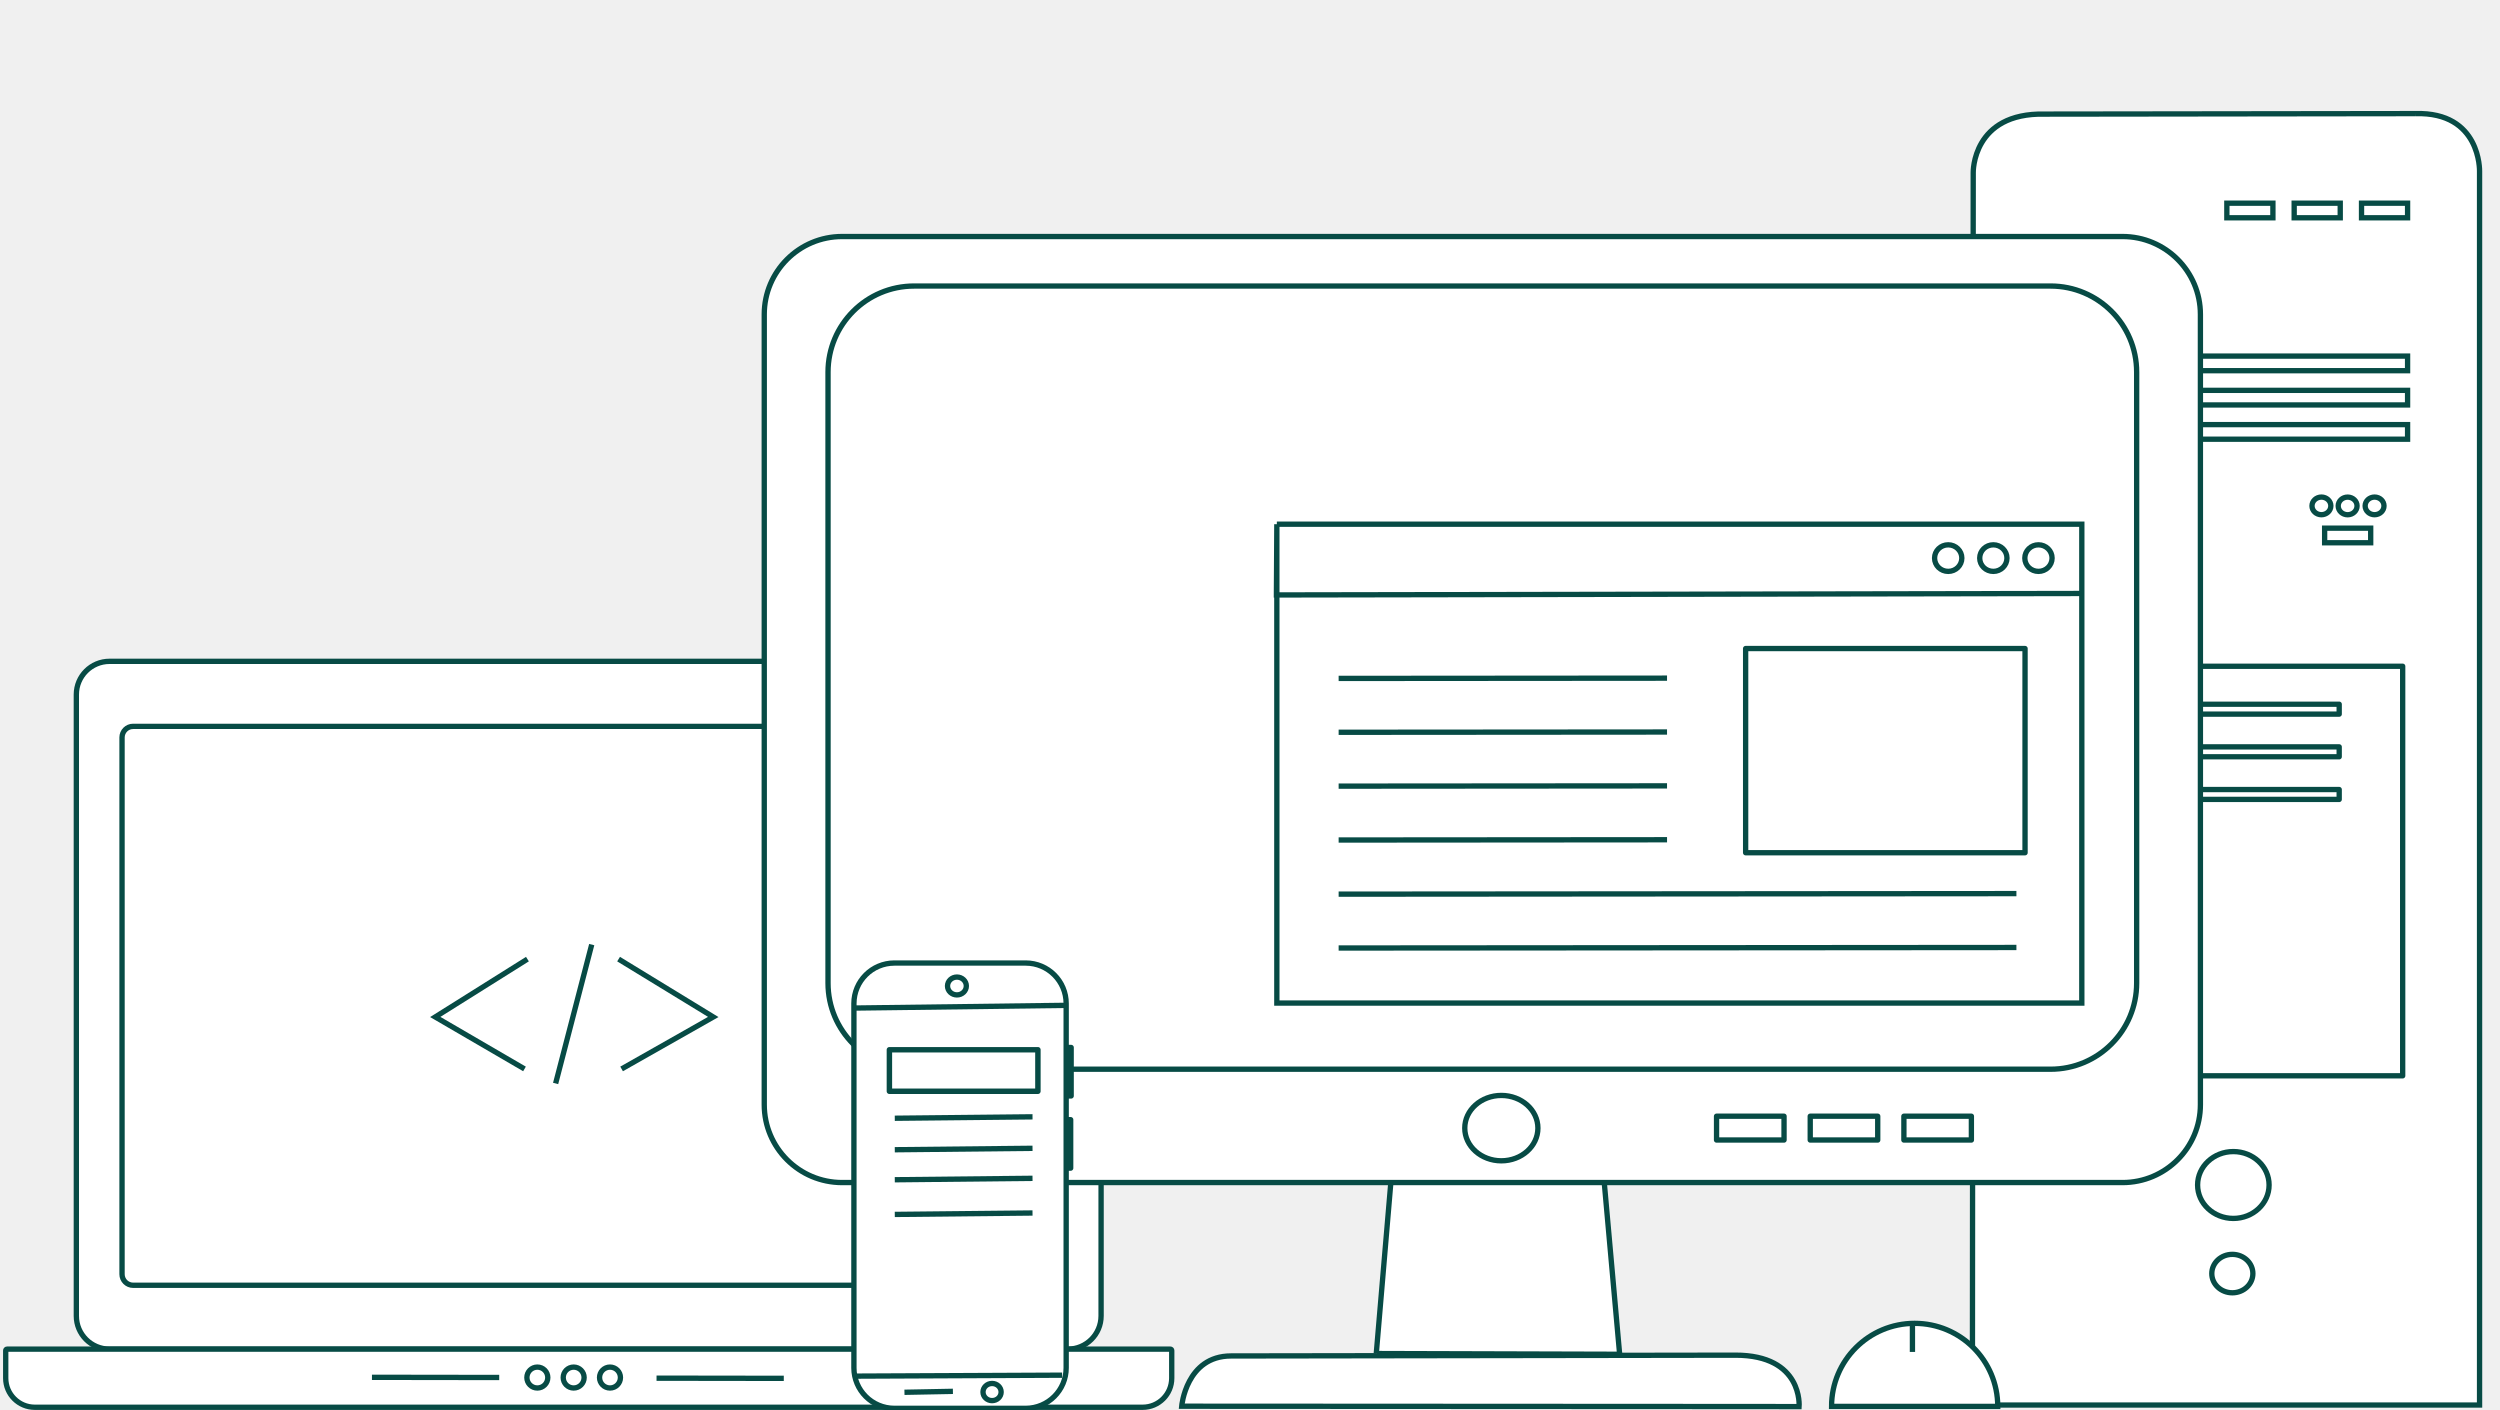
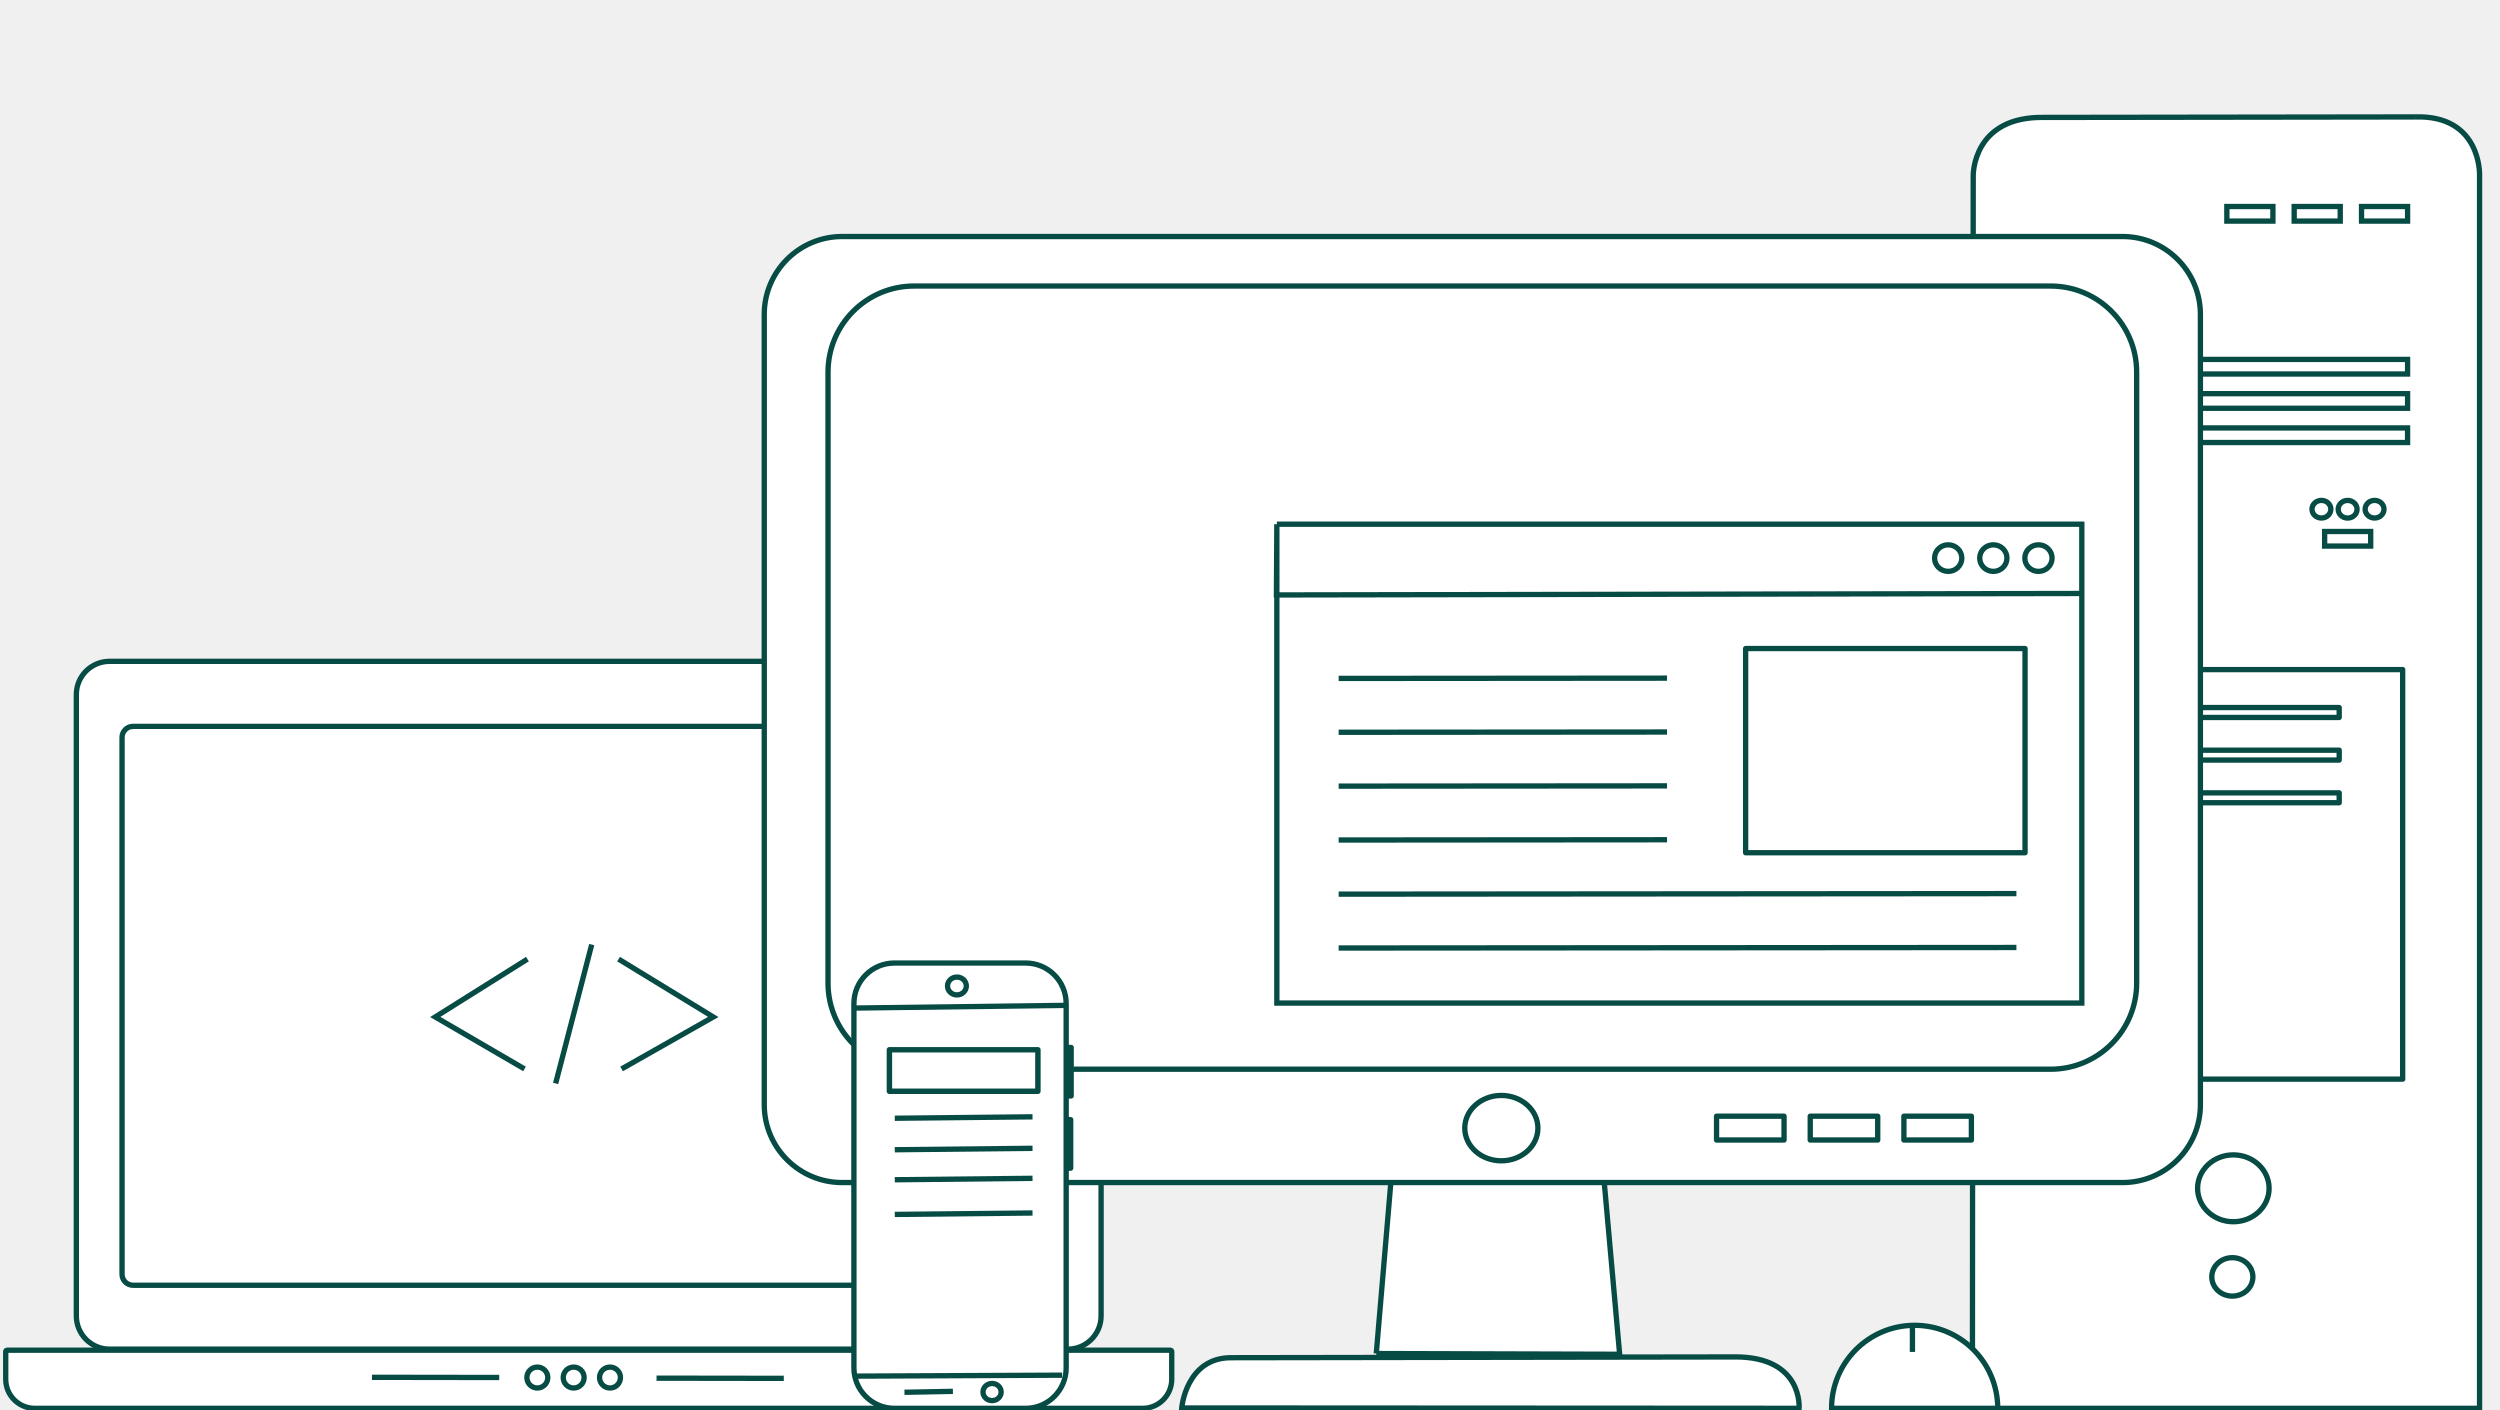
<svg xmlns="http://www.w3.org/2000/svg" width="470" height="265" viewBox="0 0 124.354 70.115" version="1.1" id="svg340">
  <defs id="defs334">
    </defs>
  <g id="layer1">
-     <g id="g1624-2" style="display:inline;fill:#ffffff;stroke-width:0.265;stroke-miterlimit:4;stroke-dasharray:none" transform="translate(-47.42658,-0.1039435)">
+     <g id="g1624-2" style="display:inline;fill:#ffffff;stroke-width:0.265;stroke-miterlimit:4;stroke-dasharray:none" transform="translate(-47.42658,0.06101143)">
      <path style="fill:#ffffff;stroke:#074b45;stroke-width:0.265;stroke-linecap:butt;stroke-linejoin:miter;stroke-miterlimit:4;stroke-dasharray:none;stroke-opacity:1" d="m 167.578,5.755 -18.442,0.025 c -3.615,-0.082 -3.558,2.906 -3.558,2.906 L 145.538,69.993 h 25.226 V 8.619 c 0,0 0.073,-2.958 -3.186,-2.864" id="path417-2" />
      <ellipse style="fill:#ffffff;stroke:#074b45;stroke-width:0.265;stroke-miterlimit:4;stroke-dasharray:none;stroke-opacity:1" id="path441-4" cx="158.517" cy="59.048" rx="1.778" ry="1.663" />
      <ellipse style="fill:#ffffff;stroke:#074b45;stroke-width:0.265;stroke-miterlimit:4;stroke-dasharray:none;stroke-opacity:1" id="path441-5-5" cx="158.467" cy="63.454" rx="1.022" ry="0.956" />
      <rect style="fill:#ffffff;stroke:#074b45;stroke-width:0.265;stroke-miterlimit:4;stroke-dasharray:none;stroke-opacity:1" id="rect463-2" width="18.426" height="0.726" x="148.758" y="19.521" />
      <ellipse style="fill:#ffffff;stroke:#074b45;stroke-width:0.265;stroke-miterlimit:4;stroke-dasharray:none;stroke-opacity:1" id="path441-5-3-3" cx="164.202" cy="25.27" rx="0.469" ry="0.439" />
      <ellipse style="fill:#ffffff;stroke:#074b45;stroke-width:0.265;stroke-miterlimit:4;stroke-dasharray:none;stroke-opacity:1" id="path441-5-3-6-8" cx="165.542" cy="25.268" rx="0.469" ry="0.439" />
      <ellipse style="fill:#ffffff;stroke:#074b45;stroke-width:0.265;stroke-miterlimit:4;stroke-dasharray:none;stroke-opacity:1" id="path441-5-3-9-5" cx="162.898" cy="25.268" rx="0.469" ry="0.439" />
      <rect style="fill:#ffffff;stroke:#074b45;stroke-width:0.265;stroke-miterlimit:4;stroke-dasharray:none;stroke-opacity:1" id="rect463-7-3" width="18.426" height="0.726" x="148.758" y="21.225" />
      <rect style="fill:#ffffff;stroke:#074b45;stroke-width:0.265;stroke-miterlimit:4;stroke-dasharray:none;stroke-opacity:1" id="rect463-7-9-8" width="18.426" height="0.726" x="148.758" y="17.817" />
      <rect style="fill:#ffffff;stroke:#074b45;stroke-width:0.265;stroke-miterlimit:4;stroke-dasharray:none;stroke-opacity:1" id="rect463-7-8-6" width="2.291" height="0.726" x="163.058" y="26.376" />
      <rect style="fill:#ffffff;stroke:#074b45;stroke-width:0.265;stroke-miterlimit:4;stroke-dasharray:none;stroke-opacity:1" id="rect463-7-8-0-9" width="2.291" height="0.726" x="164.893" y="10.211" />
      <rect style="fill:#ffffff;stroke:#074b45;stroke-width:0.265;stroke-miterlimit:4;stroke-dasharray:none;stroke-opacity:1" id="rect463-7-8-0-2-5" width="2.291" height="0.726" x="161.543" y="10.211" />
      <rect style="fill:#ffffff;stroke:#074b45;stroke-width:0.265;stroke-miterlimit:4;stroke-dasharray:none;stroke-opacity:1" id="rect463-7-8-0-2-8-1" width="2.291" height="0.726" x="158.194" y="10.211" />
      <rect style="fill:#ffffff;stroke:#074b45;stroke-width:0.265;stroke-linecap:round;stroke-linejoin:round;stroke-miterlimit:4;stroke-dasharray:none;stroke-opacity:1" id="rect711-1" width="17.031" height="20.372" x="149.909" y="33.245" />
      <rect style="fill:#ffffff;stroke:#074b45;stroke-width:0.265;stroke-linecap:round;stroke-linejoin:round;stroke-miterlimit:4;stroke-dasharray:none;stroke-opacity:1" id="rect711-2-0" width="10.715" height="0.492" x="153.067" y="35.134" />
      <rect style="fill:#ffffff;stroke:#074b45;stroke-width:0.265;stroke-linecap:round;stroke-linejoin:round;stroke-miterlimit:4;stroke-dasharray:none;stroke-opacity:1" id="rect711-2-7-9" width="10.715" height="0.492" x="153.067" y="37.255" />
      <rect style="fill:#ffffff;stroke:#074b45;stroke-width:0.265;stroke-linecap:round;stroke-linejoin:round;stroke-miterlimit:4;stroke-dasharray:none;stroke-opacity:1" id="rect711-2-7-3-0" width="10.715" height="0.492" x="153.067" y="39.377" />
    </g>
+     <path d="m 0.284,67.23 v 1.378 c 0,0.797 0.648,1.446 1.445,1.446 H 56.839 c 0.797,0 1.445,-0.648 1.445,-1.446 v -1.378 c 0,-0.037 -0.03,-0.067 -0.069,-0.067 H 0.352 c -0.039,0 -0.068,0.03 -0.068,0.067 z" id="path1818-9-7" stroke="#7510f7" stroke-width="2.081" fill="#ffffff" style="display:inline;fill:#ffffff;fill-opacity:1;fill-rule:evenodd;stroke:#074b45;stroke-width:0.265;stroke-miterlimit:4;stroke-dasharray:none;stroke-opacity:1" />
+     <path style="display:inline;fill:#ffffff;stroke:#074b45;stroke-width:0.265;stroke-linecap:butt;stroke-linejoin:miter;stroke-miterlimit:4;stroke-dasharray:none;stroke-opacity:1" d="m 58.779,70.035 c 0,0 0.219,-2.497 2.451,-2.5 l 25.085,-0.039 c 3.388,-0.005 3.175,2.558 3.175,2.558 l -2.042,-0.003 z" id="path2121-1" />
+     <path d="m 95.238,70.054 c 2.283,0 4.133,0 4.133,0 0,-2.281 -1.85,-4.13 -4.133,-4.13 -2.283,0 -4.133,1.849 -4.133,4.13 0,0 1.85,0 4.133,0 z" id="path1927-3-0" stroke="#7510f7" stroke-width="2.081" fill="#ffffff" style="display:inline;fill:#ffffff;fill-rule:evenodd;stroke:#074b45;stroke-width:0.265;stroke-miterlimit:4;stroke-dasharray:none;stroke-opacity:1" />
    <rect id="rect1816-5-3" stroke="#7510f7" stroke-width="2.081" fill="#ffffff" x="3.797" y="32.896" width="50.973" height="34.213" rx="1.652" style="display:inline;fill:#ffffff;fill-rule:evenodd;stroke:#074b45;stroke-width:0.265;stroke-miterlimit:4;stroke-dasharray:none;stroke-opacity:1" />
-     <path d="m 0.284,67.176 v 1.378 c 0,0.797 0.648,1.446 1.445,1.446 H 56.839 c 0.797,0 1.445,-0.648 1.445,-1.446 v -1.378 c 0,-0.037 -0.03,-0.067 -0.069,-0.067 H 0.352 c -0.039,0 -0.068,0.03 -0.068,0.067 z" id="path1818-9-7" stroke="#7510f7" stroke-width="2.081" fill="#ffffff" style="display:inline;fill:#ffffff;fill-opacity:1;fill-rule:evenodd;stroke:#074b45;stroke-width:0.265;stroke-miterlimit:4;stroke-dasharray:none;stroke-opacity:1" />
    <rect id="Screen-2-0" stroke="#7510f7" stroke-width="2.081" fill="#ffffff" x="6.07" y="36.131" width="46.387" height="27.801" rx="0.551" style="display:inline;fill:#ffffff;fill-rule:evenodd;stroke:#074b45;stroke-width:0.265;stroke-miterlimit:4;stroke-dasharray:none;stroke-opacity:1" />
    <circle style="display:inline;fill:#ffffff;fill-opacity:1;stroke:#074b45;stroke-width:0.265;stroke-linecap:round;stroke-linejoin:round;stroke-miterlimit:4;stroke-dasharray:none;stroke-opacity:1" id="path1236-4" cx="28.535" cy="68.522" r="0.52" />
    <circle style="display:inline;fill:#ffffff;fill-opacity:1;stroke:#074b45;stroke-width:0.265;stroke-linecap:round;stroke-linejoin:round;stroke-miterlimit:4;stroke-dasharray:none;stroke-opacity:1" id="path1236-0-0" cx="30.342" cy="68.522" r="0.52" />
    <circle style="display:inline;fill:#ffffff;fill-opacity:1;stroke:#074b45;stroke-width:0.265;stroke-linecap:round;stroke-linejoin:round;stroke-miterlimit:4;stroke-dasharray:none;stroke-opacity:1" id="path1236-8-9" cx="26.728" cy="68.522" r="0.52" />
    <path style="display:inline;fill:#ffffff;stroke:#074b45;stroke-width:0.265;stroke-linecap:butt;stroke-linejoin:miter;stroke-miterlimit:4;stroke-dasharray:none;stroke-opacity:1" d="m 32.657,68.553 c 6.33,0.009 6.33,0.009 6.33,0.009 l -3.034,-0.004 z" id="path1323-7" />
    <path style="display:inline;fill:#ffffff;stroke:#074b45;stroke-width:0.265;stroke-linecap:butt;stroke-linejoin:miter;stroke-miterlimit:4;stroke-dasharray:none;stroke-opacity:1" d="m 18.501,68.51 c 6.33,0.009 6.33,0.009 6.33,0.009 l -3.034,-0.004 z" id="path1323-4-9" />
-     <path style="display:inline;fill:#ffffff;stroke:#074b45;stroke-width:0.265;stroke-linecap:butt;stroke-linejoin:miter;stroke-miterlimit:4;stroke-dasharray:none;stroke-opacity:1" d="m 58.779,69.948 c 0,0 0.219,-2.497 2.451,-2.5 l 25.085,-0.039 c 3.388,-0.005 3.175,2.558 3.175,2.558 l -2.042,-0.003 z" id="path2121-1" />
    <path style="display:inline;fill:#ffffff;stroke:#074b45;stroke-width:0.265;stroke-linecap:butt;stroke-linejoin:miter;stroke-miterlimit:4;stroke-dasharray:none;stroke-opacity:1" d="m 68.458,67.328 0.747,-8.769 10.562,-0.087 0.797,8.892 -12.106,-0.036" id="path2123-4" />
    <rect style="display:inline;fill:#ffffff;stroke:#074b45;stroke-width:0.265;stroke-linecap:round;stroke-linejoin:round;stroke-miterlimit:4;stroke-dasharray:none;stroke-opacity:1" id="rect2151-5" width="71.437" height="47.058" x="38.015" y="11.765" ry="3.874" />
    <rect style="display:inline;fill:#ffffff;stroke:#074b45;stroke-width:0.265;stroke-linecap:round;stroke-linejoin:round;stroke-miterlimit:4;stroke-dasharray:none;stroke-opacity:1" id="rect2153-0" width="65.094" height="38.957" x="41.187" y="14.228" ry="4.282" />
    <ellipse style="display:inline;fill:#ffffff;stroke:#074b45;stroke-width:0.265;stroke-linecap:round;stroke-linejoin:round;stroke-miterlimit:4;stroke-dasharray:none;stroke-opacity:1" id="path2155-2" cx="74.679" cy="56.115" rx="1.819" ry="1.626" />
    <rect style="display:inline;fill:#ffffff;stroke:#074b45;stroke-width:0.265;stroke-linecap:round;stroke-linejoin:round;stroke-miterlimit:4;stroke-dasharray:none;stroke-opacity:1" id="rect2157-8" width="3.357" height="1.184" x="94.703" y="55.523" ry="0" />
    <rect style="display:inline;fill:#ffffff;stroke:#074b45;stroke-width:0.265;stroke-linecap:round;stroke-linejoin:round;stroke-miterlimit:4;stroke-dasharray:none;stroke-opacity:1" id="rect2157-7-2" width="3.357" height="1.184" x="90.044" y="55.523" ry="0" />
    <rect style="display:inline;fill:#ffffff;stroke:#074b45;stroke-width:0.265;stroke-linecap:round;stroke-linejoin:round;stroke-miterlimit:4;stroke-dasharray:none;stroke-opacity:1" id="rect2157-7-7-6" width="3.357" height="1.184" x="85.384" y="55.523" ry="0" />
-     <path d="m 95.238,69.956 c 2.283,0 4.133,0 4.133,0 0,-2.281 -1.85,-4.13 -4.133,-4.13 -2.283,0 -4.133,1.849 -4.133,4.13 0,0 1.85,0 4.133,0 z" id="path1927-3-0" stroke="#7510f7" stroke-width="2.081" fill="#ffffff" style="display:inline;fill:#ffffff;fill-rule:evenodd;stroke:#074b45;stroke-width:0.265;stroke-miterlimit:4;stroke-dasharray:none;stroke-opacity:1" />
    <path style="display:inline;fill:#ffffff;stroke:#074b45;stroke-width:0.265;stroke-linecap:butt;stroke-linejoin:miter;stroke-miterlimit:4;stroke-dasharray:none;stroke-opacity:1" d="m 95.128,67.248 c 0,-1.313 0,-1.336 0,-1.336 z" id="path1100-6" />
    <rect style="display:inline;fill:#ffffff;fill-opacity:1;stroke:#074b45;stroke-width:0.265;stroke-linecap:round;stroke-linejoin:round;stroke-miterlimit:4;stroke-dasharray:none;stroke-opacity:1" id="rect1581-2" width="10.558" height="22.151" x="42.475" y="47.903" ry="2.014" />
    <path style="display:inline;fill:#ffffff;stroke:#074b45;stroke-width:0.265;stroke-linecap:butt;stroke-linejoin:miter;stroke-miterlimit:4;stroke-dasharray:none;stroke-opacity:1" d="M 42.445,50.143 52.941,50.009" id="path1605-4" />
    <ellipse style="display:inline;fill:#ffffff;fill-opacity:1;stroke:#074b45;stroke-width:0.265;stroke-linecap:round;stroke-linejoin:round;stroke-miterlimit:4;stroke-dasharray:none;stroke-opacity:1" id="path1607-3" cx="47.599" cy="49.045" rx="0.468" ry="0.444" />
    <rect style="display:inline;fill:#ffffff;fill-opacity:1;stroke:#074b45;stroke-width:0.265;stroke-linecap:round;stroke-linejoin:round;stroke-miterlimit:4;stroke-dasharray:none;stroke-opacity:1" id="rect1609-0" width="0.142" height="2.41" x="53.139" y="52.104" />
    <rect style="display:inline;fill:#ffffff;fill-opacity:1;stroke:#074b45;stroke-width:0.265;stroke-linecap:round;stroke-linejoin:round;stroke-miterlimit:4;stroke-dasharray:none;stroke-opacity:1" id="rect1609-2-9" width="0.142" height="2.41" x="53.115" y="55.695" />
    <path style="display:inline;fill:#ffffff;stroke:#074b45;stroke-width:0.265;stroke-linecap:butt;stroke-linejoin:miter;stroke-miterlimit:4;stroke-dasharray:none;stroke-opacity:1" d="m 42.626,68.451 10.205,-0.047" id="path1631-7" />
    <path style="display:inline;fill:#ffffff;stroke:#074b45;stroke-width:0.265;stroke-linecap:butt;stroke-linejoin:miter;stroke-miterlimit:4;stroke-dasharray:none;stroke-opacity:1" d="m 44.989,69.255 c 2.41,-0.047 2.41,-0.047 2.41,-0.047" id="path1633-5" />
    <ellipse style="display:inline;fill:#ffffff;fill-opacity:1;stroke:#074b45;stroke-width:0.265;stroke-linecap:round;stroke-linejoin:round;stroke-miterlimit:4;stroke-dasharray:none;stroke-opacity:1" id="path1635-5" cx="49.347" cy="69.243" rx="0.451" ry="0.427" />
    <path style="display:inline;fill:#ffffff;stroke:#074b45;stroke-width:0.265;stroke-linecap:butt;stroke-linejoin:miter;stroke-miterlimit:4;stroke-dasharray:none;stroke-opacity:1" d="M 63.512,26.075 H 103.553 V 49.894 H 63.512 V 26.075 l -0.021,3.519 40.001,-0.073" id="path1371-6" />
    <ellipse style="display:inline;fill:#ffffff;fill-opacity:1;stroke:#074b45;stroke-width:0.265;stroke-linecap:round;stroke-linejoin:round;stroke-miterlimit:4;stroke-dasharray:none;stroke-opacity:1" id="path1389-3" cx="101.396" cy="27.761" rx="0.678" ry="0.661" />
    <ellipse style="display:inline;fill:#ffffff;fill-opacity:1;stroke:#074b45;stroke-width:0.265;stroke-linecap:round;stroke-linejoin:round;stroke-miterlimit:4;stroke-dasharray:none;stroke-opacity:1" id="path1389-6-6" cx="99.152" cy="27.761" rx="0.678" ry="0.661" />
    <ellipse style="display:inline;fill:#ffffff;fill-opacity:1;stroke:#074b45;stroke-width:0.265;stroke-linecap:round;stroke-linejoin:round;stroke-miterlimit:4;stroke-dasharray:none;stroke-opacity:1" id="path1389-0-7" cx="96.907" cy="27.761" rx="0.678" ry="0.661" />
    <rect style="display:inline;fill:#ffffff;fill-opacity:1;stroke:#074b45;stroke-width:0.265;stroke-linecap:round;stroke-linejoin:round;stroke-miterlimit:4;stroke-dasharray:none;stroke-opacity:1" id="rect1420-6" width="13.898" height="10.156" x="86.831" y="32.26" />
    <path style="display:inline;fill:#ffffff;stroke:#074b45;stroke-width:0.265;stroke-linecap:butt;stroke-linejoin:miter;stroke-miterlimit:4;stroke-dasharray:none;stroke-opacity:1" d="m 66.586,36.425 16.335,-0.013" id="path1426-0" />
    <path style="display:inline;fill:#ffffff;stroke:#074b45;stroke-width:0.265;stroke-linecap:butt;stroke-linejoin:miter;stroke-miterlimit:4;stroke-dasharray:none;stroke-opacity:1" d="m 66.586,33.746 16.335,-0.013" id="path1426-3-9-4" />
    <path style="display:inline;fill:#ffffff;stroke:#074b45;stroke-width:0.265;stroke-linecap:butt;stroke-linejoin:miter;stroke-miterlimit:4;stroke-dasharray:none;stroke-opacity:1" d="M 66.586,41.784 82.922,41.771" id="path1426-3-4-3" />
    <path style="display:inline;fill:#ffffff;stroke:#074b45;stroke-width:0.265;stroke-linecap:butt;stroke-linejoin:miter;stroke-miterlimit:4;stroke-dasharray:none;stroke-opacity:1" d="M 66.586,44.477 100.3,44.45" id="path1426-9-8" />
    <path style="display:inline;fill:#ffffff;stroke:#074b45;stroke-width:0.265;stroke-linecap:butt;stroke-linejoin:miter;stroke-miterlimit:4;stroke-dasharray:none;stroke-opacity:1" d="M 66.586,47.156 100.3,47.13" id="path1426-9-2-7" />
    <path style="display:inline;fill:#ffffff;stroke:#074b45;stroke-width:0.265;stroke-linecap:butt;stroke-linejoin:miter;stroke-miterlimit:4;stroke-dasharray:none;stroke-opacity:1" d="m 66.586,39.104 16.335,-0.013" id="path1426-3-4-6-1" />
    <path style="display:inline;fill:#ffffff;stroke:#074b45;stroke-width:0.265;stroke-linecap:butt;stroke-linejoin:miter;stroke-miterlimit:4;stroke-dasharray:none;stroke-opacity:1" d="m 26.235,47.708 -4.585,2.878 4.439,2.585" id="path1555-41" />
    <path style="display:inline;fill:#ffffff;stroke:#074b45;stroke-width:0.265;stroke-linecap:butt;stroke-linejoin:miter;stroke-miterlimit:4;stroke-dasharray:none;stroke-opacity:1" d="m 29.433,46.986 -1.796,6.908" id="path1557-3" />
    <path style="display:inline;fill:#ffffff;stroke:#074b45;stroke-width:0.265;stroke-linecap:butt;stroke-linejoin:miter;stroke-miterlimit:4;stroke-dasharray:none;stroke-opacity:1" d="m 30.769,47.708 4.71,2.878 -4.56,2.585" id="path1555-4-1" />
    <rect style="display:inline;fill:#ffffff;stroke:#074b45;stroke-width:0.271;stroke-linecap:round;stroke-linejoin:round;stroke-miterlimit:4;stroke-dasharray:none" id="rect1157-3" width="7.387" height="2.065" x="44.24" y="52.217" />
    <path style="display:inline;fill:#ffffff;stroke:#074b45;stroke-width:0.265px;stroke-linecap:butt;stroke-linejoin:miter;stroke-opacity:1" d="m 44.508,55.624 6.851,-0.071" id="path1179-9" />
    <path style="display:inline;fill:#ffffff;stroke:#074b45;stroke-width:0.265px;stroke-linecap:butt;stroke-linejoin:miter;stroke-opacity:1" d="m 44.508,57.19 6.851,-0.071" id="path1179-3-0" />
    <path style="display:inline;fill:#ffffff;stroke:#074b45;stroke-width:0.265px;stroke-linecap:butt;stroke-linejoin:miter;stroke-opacity:1" d="m 44.508,58.683 6.851,-0.071" id="path1179-3-9-6" />
    <path style="display:inline;fill:#ffffff;stroke:#074b45;stroke-width:0.265px;stroke-linecap:butt;stroke-linejoin:miter;stroke-opacity:1" d="m 44.508,60.408 6.851,-0.071" id="path1179-3-5-8" />
  </g>
</svg>
